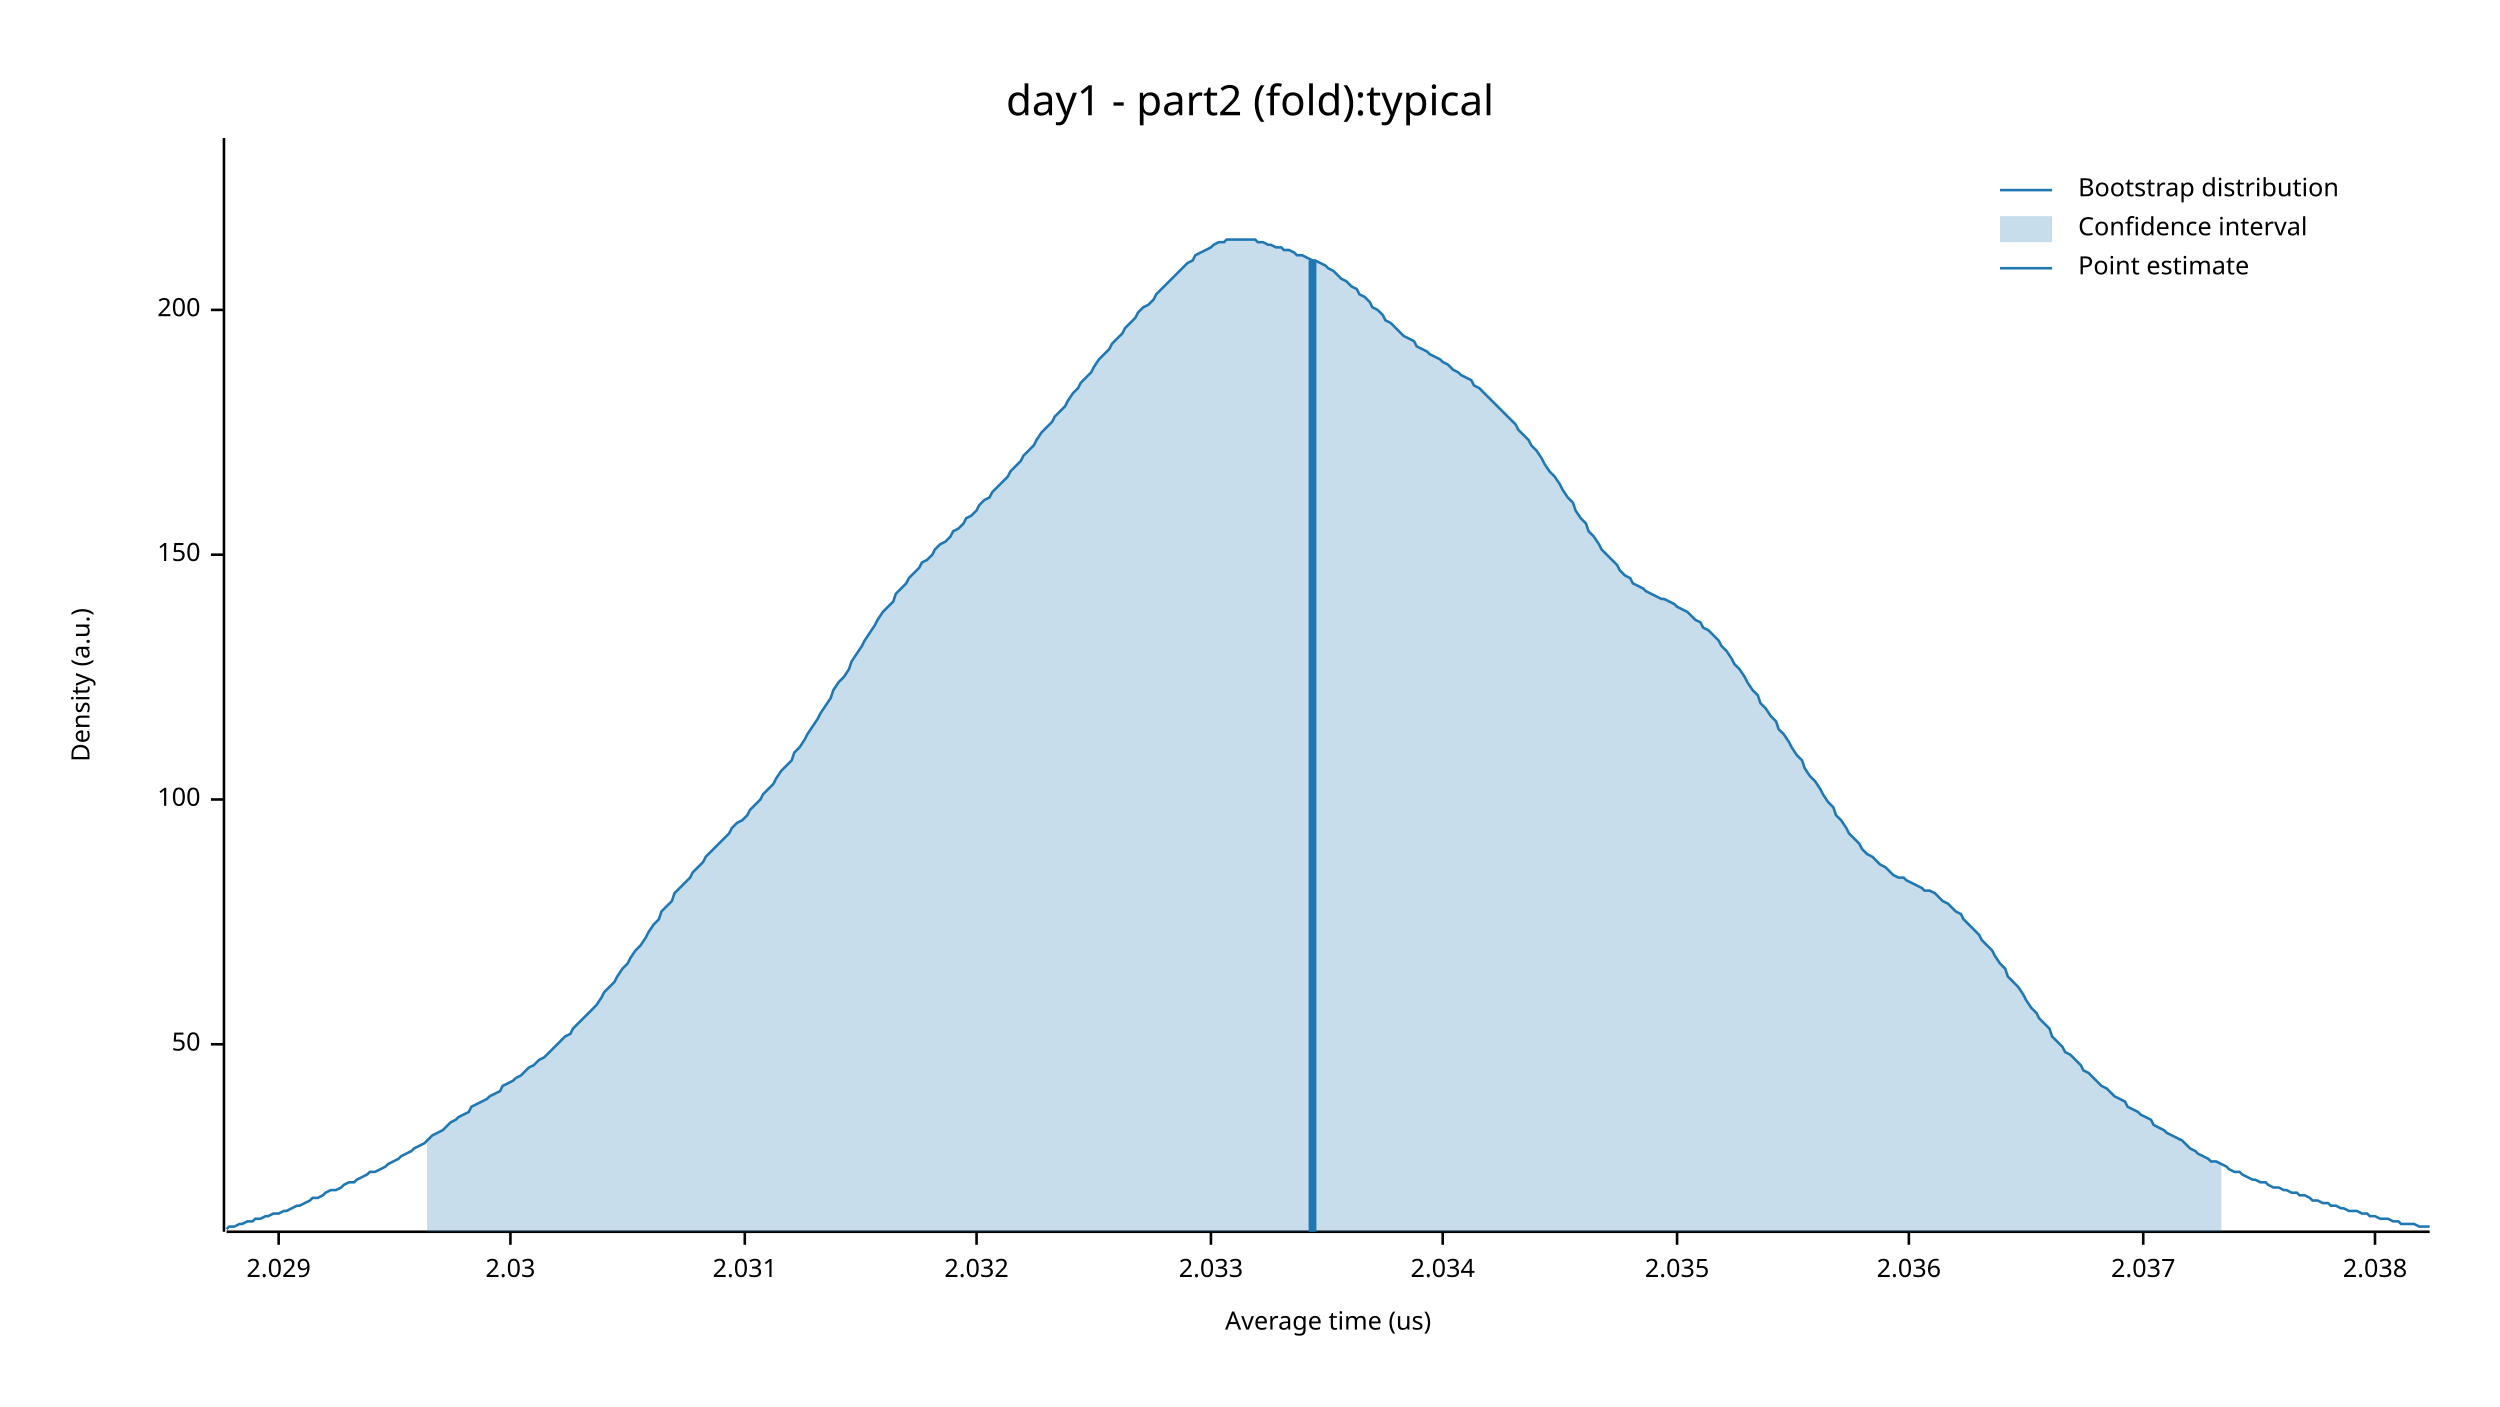
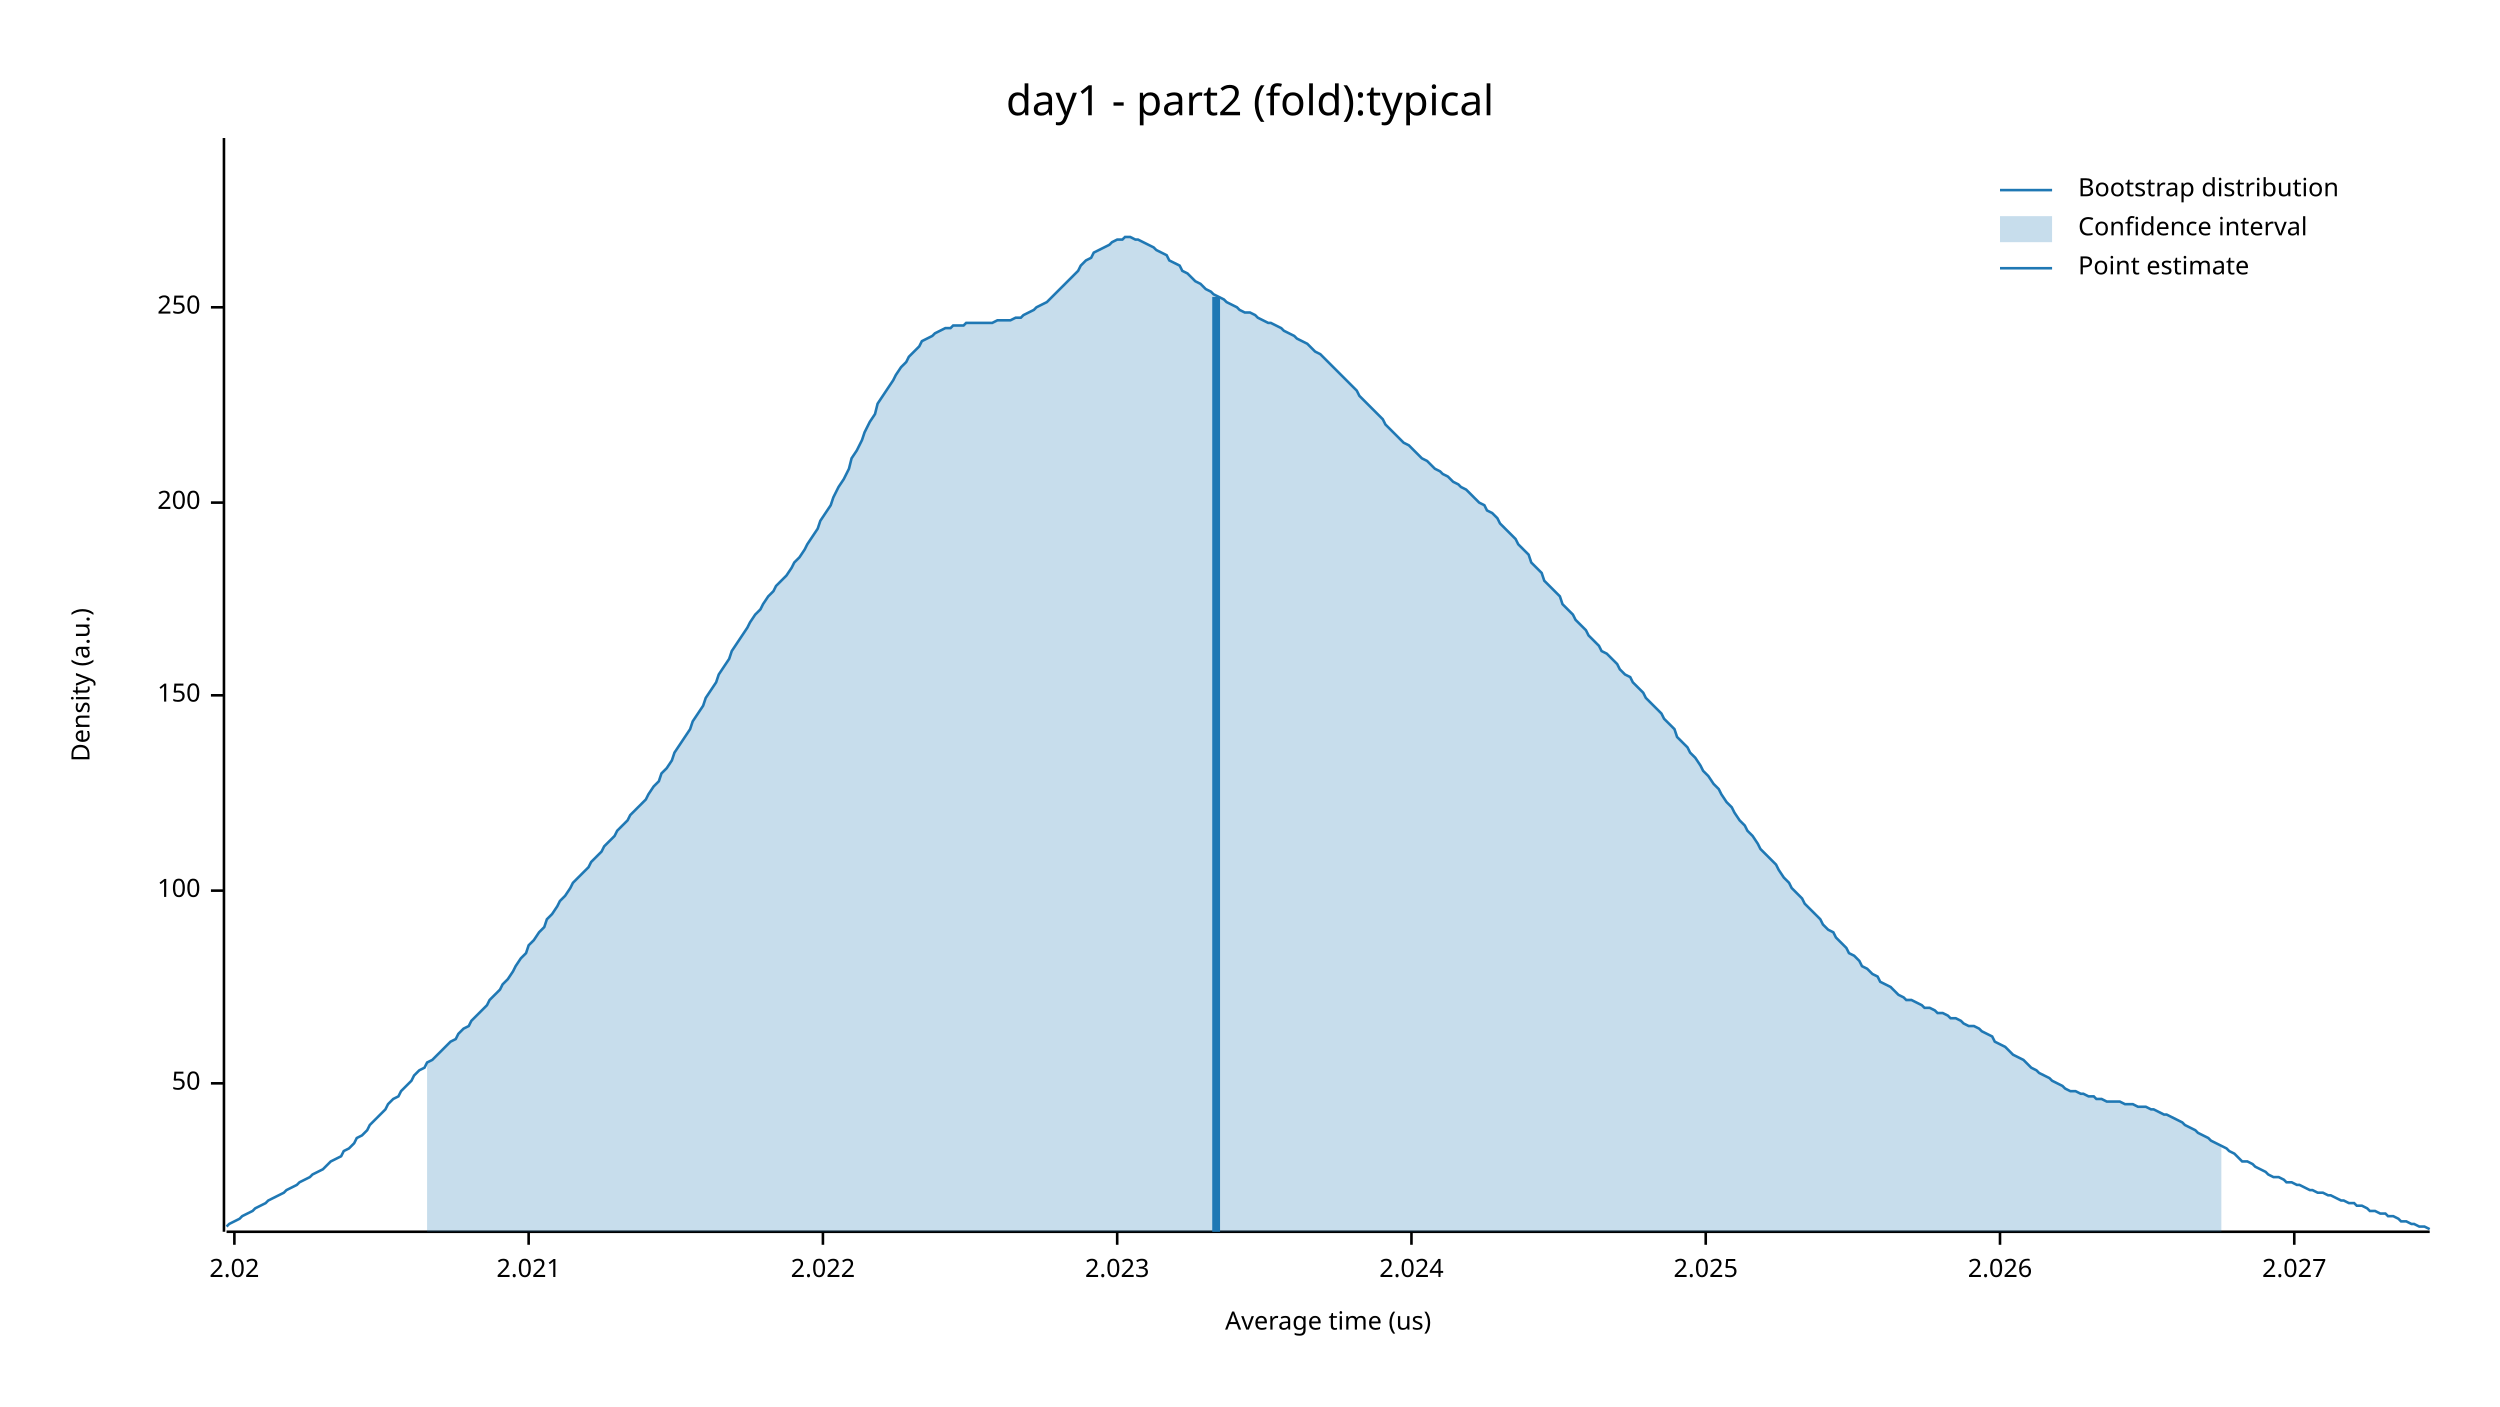
<svg xmlns="http://www.w3.org/2000/svg" width="960" height="540" viewBox="0 0 960 540">
  <text x="480" y="32" dy="0.76em" text-anchor="middle" font-family="sans-serif" font-size="16.129" opacity="1" fill="#000000">
day1 - part2 (fold):typical
</text>
  <text x="27" y="263" dy="0.76em" text-anchor="middle" font-family="sans-serif" font-size="9.677" opacity="1" fill="#000000" transform="rotate(270, 27, 263)">
Density (a.u.)
</text>
  <text x="510" y="513" dy="-0.5ex" text-anchor="middle" font-family="sans-serif" font-size="9.677" opacity="1" fill="#000000">
Average time (us)
</text>
  <polyline fill="none" opacity="1" stroke="#000000" stroke-width="1" points="86,53 86,473 " />
-   <text x="77" y="401" dy="0.5ex" text-anchor="end" font-family="sans-serif" font-size="9.677" opacity="1" fill="#000000">
+   <text x="77" y="416" dy="0.5ex" text-anchor="end" font-family="sans-serif" font-size="9.677" opacity="1" fill="#000000">
50
</text>
-   <polyline fill="none" opacity="1" stroke="#000000" stroke-width="1" points="81,401 86,401 " />
-   <text x="77" y="307" dy="0.5ex" text-anchor="end" font-family="sans-serif" font-size="9.677" opacity="1" fill="#000000">
+   <polyline fill="none" opacity="1" stroke="#000000" stroke-width="1" points="81,416 86,416 " />
+   <text x="77" y="342" dy="0.5ex" text-anchor="end" font-family="sans-serif" font-size="9.677" opacity="1" fill="#000000">
100
</text>
-   <polyline fill="none" opacity="1" stroke="#000000" stroke-width="1" points="81,307 86,307 " />
-   <text x="77" y="213" dy="0.5ex" text-anchor="end" font-family="sans-serif" font-size="9.677" opacity="1" fill="#000000">
+   <polyline fill="none" opacity="1" stroke="#000000" stroke-width="1" points="81,342 86,342 " />
+   <text x="77" y="267" dy="0.5ex" text-anchor="end" font-family="sans-serif" font-size="9.677" opacity="1" fill="#000000">
150
</text>
-   <polyline fill="none" opacity="1" stroke="#000000" stroke-width="1" points="81,213 86,213 " />
-   <text x="77" y="119" dy="0.5ex" text-anchor="end" font-family="sans-serif" font-size="9.677" opacity="1" fill="#000000">
+   <polyline fill="none" opacity="1" stroke="#000000" stroke-width="1" points="81,267 86,267 " />
+   <text x="77" y="193" dy="0.5ex" text-anchor="end" font-family="sans-serif" font-size="9.677" opacity="1" fill="#000000">
200
</text>
-   <polyline fill="none" opacity="1" stroke="#000000" stroke-width="1" points="81,119 86,119 " />
+   <polyline fill="none" opacity="1" stroke="#000000" stroke-width="1" points="81,193 86,193 " />
+   <text x="77" y="118" dy="0.5ex" text-anchor="end" font-family="sans-serif" font-size="9.677" opacity="1" fill="#000000">
+ 250
+ </text>
+   <polyline fill="none" opacity="1" stroke="#000000" stroke-width="1" points="81,118 86,118 " />
  <polyline fill="none" opacity="1" stroke="#000000" stroke-width="1" points="87,473 933,473 " />
-   <text x="107" y="483" dy="0.76em" text-anchor="middle" font-family="sans-serif" font-size="9.677" opacity="1" fill="#000000">
- 2.029
+   <text x="90" y="483" dy="0.76em" text-anchor="middle" font-family="sans-serif" font-size="9.677" opacity="1" fill="#000000">
+ 2.02
</text>
-   <polyline fill="none" opacity="1" stroke="#000000" stroke-width="1" points="107,473 107,478 " />
-   <text x="196" y="483" dy="0.76em" text-anchor="middle" font-family="sans-serif" font-size="9.677" opacity="1" fill="#000000">
- 2.03
+   <polyline fill="none" opacity="1" stroke="#000000" stroke-width="1" points="90,473 90,478 " />
+   <text x="203" y="483" dy="0.76em" text-anchor="middle" font-family="sans-serif" font-size="9.677" opacity="1" fill="#000000">
+ 2.021
</text>
-   <polyline fill="none" opacity="1" stroke="#000000" stroke-width="1" points="196,473 196,478 " />
-   <text x="286" y="483" dy="0.76em" text-anchor="middle" font-family="sans-serif" font-size="9.677" opacity="1" fill="#000000">
- 2.031
+   <polyline fill="none" opacity="1" stroke="#000000" stroke-width="1" points="203,473 203,478 " />
+   <text x="316" y="483" dy="0.76em" text-anchor="middle" font-family="sans-serif" font-size="9.677" opacity="1" fill="#000000">
+ 2.022
</text>
-   <polyline fill="none" opacity="1" stroke="#000000" stroke-width="1" points="286,473 286,478 " />
-   <text x="375" y="483" dy="0.76em" text-anchor="middle" font-family="sans-serif" font-size="9.677" opacity="1" fill="#000000">
- 2.032
+   <polyline fill="none" opacity="1" stroke="#000000" stroke-width="1" points="316,473 316,478 " />
+   <text x="429" y="483" dy="0.76em" text-anchor="middle" font-family="sans-serif" font-size="9.677" opacity="1" fill="#000000">
+ 2.023
</text>
-   <polyline fill="none" opacity="1" stroke="#000000" stroke-width="1" points="375,473 375,478 " />
-   <text x="465" y="483" dy="0.76em" text-anchor="middle" font-family="sans-serif" font-size="9.677" opacity="1" fill="#000000">
- 2.033
+   <polyline fill="none" opacity="1" stroke="#000000" stroke-width="1" points="429,473 429,478 " />
+   <text x="542" y="483" dy="0.76em" text-anchor="middle" font-family="sans-serif" font-size="9.677" opacity="1" fill="#000000">
+ 2.024
</text>
-   <polyline fill="none" opacity="1" stroke="#000000" stroke-width="1" points="465,473 465,478 " />
-   <text x="554" y="483" dy="0.76em" text-anchor="middle" font-family="sans-serif" font-size="9.677" opacity="1" fill="#000000">
- 2.034
+   <polyline fill="none" opacity="1" stroke="#000000" stroke-width="1" points="542,473 542,478 " />
+   <text x="655" y="483" dy="0.76em" text-anchor="middle" font-family="sans-serif" font-size="9.677" opacity="1" fill="#000000">
+ 2.025
</text>
-   <polyline fill="none" opacity="1" stroke="#000000" stroke-width="1" points="554,473 554,478 " />
-   <text x="644" y="483" dy="0.76em" text-anchor="middle" font-family="sans-serif" font-size="9.677" opacity="1" fill="#000000">
- 2.035
+   <polyline fill="none" opacity="1" stroke="#000000" stroke-width="1" points="655,473 655,478 " />
+   <text x="768" y="483" dy="0.76em" text-anchor="middle" font-family="sans-serif" font-size="9.677" opacity="1" fill="#000000">
+ 2.026
</text>
-   <polyline fill="none" opacity="1" stroke="#000000" stroke-width="1" points="644,473 644,478 " />
-   <text x="733" y="483" dy="0.76em" text-anchor="middle" font-family="sans-serif" font-size="9.677" opacity="1" fill="#000000">
- 2.036
+   <polyline fill="none" opacity="1" stroke="#000000" stroke-width="1" points="768,473 768,478 " />
+   <text x="881" y="483" dy="0.76em" text-anchor="middle" font-family="sans-serif" font-size="9.677" opacity="1" fill="#000000">
+ 2.027
</text>
-   <polyline fill="none" opacity="1" stroke="#000000" stroke-width="1" points="733,473 733,478 " />
-   <text x="823" y="483" dy="0.76em" text-anchor="middle" font-family="sans-serif" font-size="9.677" opacity="1" fill="#000000">
- 2.037
- </text>
-   <polyline fill="none" opacity="1" stroke="#000000" stroke-width="1" points="823,473 823,478 " />
-   <text x="912" y="483" dy="0.76em" text-anchor="middle" font-family="sans-serif" font-size="9.677" opacity="1" fill="#000000">
- 2.038
- </text>
-   <polyline fill="none" opacity="1" stroke="#000000" stroke-width="1" points="912,473 912,478 " />
-   <polyline fill="none" opacity="1" stroke="#1F78B4" stroke-width="1" points="87,472 88,471 90,471 92,470 93,470 95,469 97,469 98,468 100,468 102,467 103,467 105,466 107,466 109,465 110,465 112,464 114,463 115,463 117,462 119,461 120,460 122,460 124,459 125,458 127,457 129,457 131,456 132,455 134,454 136,454 137,453 139,452 141,451 142,450 144,450 146,449 148,448 149,447 151,446 153,445 154,444 156,443 158,442 159,441 161,440 163,439 164,438 166,436 168,435 170,434 171,433 173,431 175,430 176,429 178,428 180,427 181,425 183,424 185,423 187,422 188,421 190,420 192,419 193,417 195,416 197,415 198,414 200,413 202,411 203,410 205,409 207,407 209,406 210,405 212,403 214,401 215,400 217,398 219,397 220,395 222,393 224,391 226,389 227,388 229,386 231,383 232,381 234,379 236,377 237,375 239,372 241,370 242,368 244,365 246,363 248,360 249,358 251,355 253,353 254,350 256,348 258,346 259,343 261,341 263,339 265,337 266,335 268,333 270,331 271,329 273,327 275,325 276,324 278,322 280,320 281,318 283,316 285,315 287,313 288,311 290,309 292,307 293,305 295,303 297,301 298,299 300,296 302,294 304,292 305,289 307,287 309,284 310,282 312,279 314,276 315,274 317,271 319,268 320,265 322,262 324,260 326,257 327,254 329,251 331,248 332,246 334,243 336,240 337,238 339,235 341,233 343,231 344,228 346,226 348,224 349,222 351,220 353,218 354,216 356,215 358,213 359,211 361,209 363,208 365,206 366,204 368,203 370,201 371,199 373,198 375,196 376,194 378,192 380,191 381,189 383,187 385,185 387,183 388,181 390,179 392,177 393,175 395,173 397,171 398,169 400,166 402,164 404,162 405,160 407,158 409,156 410,154 412,151 414,149 415,147 417,145 419,143 420,141 422,138 424,136 426,134 427,132 429,130 431,128 432,126 434,124 436,122 437,120 439,118 441,117 443,115 444,113 446,111 448,109 449,108 451,106 453,104 454,103 456,101 458,100 459,98 461,97 463,96 465,95 466,94 468,93 470,93 471,92 473,92 475,92 476,92 478,92 480,92 482,92 483,93 485,93 487,94 488,94 490,95 492,95 493,96 495,96 497,97 498,98 500,98 502,99 504,100 505,100 507,101 509,102 510,103 512,104 514,106 515,107 517,108 519,110 521,111 522,113 524,114 526,116 527,118 529,119 531,121 532,123 534,124 536,126 537,127 539,129 541,130 543,131 544,133 546,134 548,135 549,136 551,137 553,138 554,139 556,140 558,142 560,143 561,144 563,145 565,146 566,148 568,149 570,151 571,152 573,154 575,156 576,157 578,159 580,161 582,163 583,165 585,167 587,169 588,171 590,173 592,176 593,178 595,181 597,183 599,186 600,188 602,191 604,193 605,196 607,199 609,201 610,204 612,206 614,209 615,211 617,213 619,215 621,217 622,219 624,221 626,222 627,224 629,225 631,226 632,227 634,228 636,229 638,230 639,230 641,231 643,232 644,233 646,234 648,235 649,236 651,238 653,239 654,241 656,242 658,244 660,246 661,248 663,250 665,253 666,255 668,257 670,260 671,262 673,265 675,267 676,270 678,272 680,275 682,277 683,280 685,282 687,285 688,287 690,290 692,292 693,295 695,298 697,300 699,303 700,305 702,308 704,310 705,313 707,315 709,318 710,320 712,322 714,324 715,326 717,328 719,329 721,331 722,332 724,333 726,335 727,336 729,337 731,337 732,338 734,339 736,340 738,341 739,342 741,342 743,343 744,344 746,346 748,347 749,348 751,350 753,351 754,353 756,355 758,357 760,359 761,361 763,363 765,365 766,367 768,370 770,372 771,375 773,377 775,379 777,382 778,384 780,387 782,389 783,391 785,393 787,395 788,398 790,400 792,402 793,404 795,405 797,407 799,409 800,411 802,412 804,414 805,415 807,417 809,418 810,419 812,421 814,422 816,423 817,425 819,426 821,427 822,428 824,429 826,430 827,432 829,433 831,434 832,435 834,436 836,437 838,438 839,439 841,441 843,442 844,443 846,444 848,445 849,446 851,446 853,447 855,448 856,449 858,450 860,450 861,451 863,452 865,453 866,453 868,454 870,454 871,455 873,456 875,456 877,457 878,457 880,458 882,458 883,459 885,459 887,460 888,461 890,461 892,462 894,462 895,463 897,463 899,464 900,464 902,465 904,465 905,465 907,466 909,466 910,467 912,467 914,468 916,468 917,468 919,469 921,469 922,470 924,470 926,470 927,470 929,471 931,471 933,471 " />
-   <polygon opacity="0.25" fill="#1F78B4" points="164,438 166,436 168,435 170,434 171,433 173,431 175,430 176,429 178,428 180,427 181,425 183,424 185,423 187,422 188,421 190,420 192,419 193,417 195,416 197,415 198,414 200,413 202,411 203,410 205,409 207,407 209,406 210,405 212,403 214,401 215,400 217,398 219,397 220,395 222,393 224,391 226,389 227,388 229,386 231,383 232,381 234,379 236,377 237,375 239,372 241,370 242,368 244,365 246,363 248,360 249,358 251,355 253,353 254,350 256,348 258,346 259,343 261,341 263,339 265,337 266,335 268,333 270,331 271,329 273,327 275,325 276,324 278,322 280,320 281,318 283,316 285,315 287,313 288,311 290,309 292,307 293,305 295,303 297,301 298,299 300,296 302,294 304,292 305,289 307,287 309,284 310,282 312,279 314,276 315,274 317,271 319,268 320,265 322,262 324,260 326,257 327,254 329,251 331,248 332,246 334,243 336,240 337,238 339,235 341,233 343,231 344,228 346,226 348,224 349,222 351,220 353,218 354,216 356,215 358,213 359,211 361,209 363,208 365,206 366,204 368,203 370,201 371,199 373,198 375,196 376,194 378,192 380,191 381,189 383,187 385,185 387,183 388,181 390,179 392,177 393,175 395,173 397,171 398,169 400,166 402,164 404,162 405,160 407,158 409,156 410,154 412,151 414,149 415,147 417,145 419,143 420,141 422,138 424,136 426,134 427,132 429,130 431,128 432,126 434,124 436,122 437,120 439,118 441,117 443,115 444,113 446,111 448,109 449,108 451,106 453,104 454,103 456,101 458,100 459,98 461,97 463,96 465,95 466,94 468,93 470,93 471,92 473,92 475,92 476,92 478,92 480,92 482,92 483,93 485,93 487,94 488,94 490,95 492,95 493,96 495,96 497,97 498,98 500,98 502,99 504,100 505,100 507,101 509,102 510,103 512,104 514,106 515,107 517,108 519,110 521,111 522,113 524,114 526,116 527,118 529,119 531,121 532,123 534,124 536,126 537,127 539,129 541,130 543,131 544,133 546,134 548,135 549,136 551,137 553,138 554,139 556,140 558,142 560,143 561,144 563,145 565,146 566,148 568,149 570,151 571,152 573,154 575,156 576,157 578,159 580,161 582,163 583,165 585,167 587,169 588,171 590,173 592,176 593,178 595,181 597,183 599,186 600,188 602,191 604,193 605,196 607,199 609,201 610,204 612,206 614,209 615,211 617,213 619,215 621,217 622,219 624,221 626,222 627,224 629,225 631,226 632,227 634,228 636,229 638,230 639,230 641,231 643,232 644,233 646,234 648,235 649,236 651,238 653,239 654,241 656,242 658,244 660,246 661,248 663,250 665,253 666,255 668,257 670,260 671,262 673,265 675,267 676,270 678,272 680,275 682,277 683,280 685,282 687,285 688,287 690,290 692,292 693,295 695,298 697,300 699,303 700,305 702,308 704,310 705,313 707,315 709,318 710,320 712,322 714,324 715,326 717,328 719,329 721,331 722,332 724,333 726,335 727,336 729,337 731,337 732,338 734,339 736,340 738,341 739,342 741,342 743,343 744,344 746,346 748,347 749,348 751,350 753,351 754,353 756,355 758,357 760,359 761,361 763,363 765,365 766,367 768,370 770,372 771,375 773,377 775,379 777,382 778,384 780,387 782,389 783,391 785,393 787,395 788,398 790,400 792,402 793,404 795,405 797,407 799,409 800,411 802,412 804,414 805,415 807,417 809,418 810,419 812,421 814,422 816,423 817,425 819,426 821,427 822,428 824,429 826,430 827,432 829,433 831,434 832,435 834,436 836,437 838,438 839,439 841,441 843,442 844,443 846,444 848,445 849,446 851,446 853,447 853,473 164,473 " />
-   <polyline fill="none" opacity="1" stroke="#1F78B4" stroke-width="3" points="504,473 504,100 " />
+   <polyline fill="none" opacity="1" stroke="#000000" stroke-width="1" points="881,473 881,478 " />
+   <polyline fill="none" opacity="1" stroke="#1F78B4" stroke-width="1" points="87,471 88,470 90,469 92,468 93,467 95,466 97,465 98,464 100,463 102,462 103,461 105,460 107,459 109,458 110,457 112,456 114,455 115,454 117,453 119,452 120,451 122,450 124,449 125,448 127,446 129,445 131,444 132,442 134,441 136,439 137,437 139,436 141,434 142,432 144,430 146,428 148,426 149,424 151,422 153,421 154,419 156,417 158,415 159,413 161,411 163,410 164,408 166,407 168,405 170,403 171,402 173,400 175,399 176,397 178,395 180,394 181,392 183,390 185,388 187,386 188,384 190,382 192,380 193,378 195,376 197,373 198,371 200,368 202,366 203,363 205,361 207,358 209,356 210,353 212,351 214,348 215,346 217,344 219,341 220,339 222,337 224,335 226,333 227,331 229,329 231,327 232,325 234,323 236,321 237,319 239,317 241,315 242,313 244,311 246,309 248,307 249,305 251,302 253,300 254,297 256,295 258,292 259,289 261,286 263,283 265,280 266,277 268,274 270,271 271,268 273,265 275,262 276,259 278,256 280,253 281,250 283,247 285,244 287,241 288,239 290,236 292,234 293,232 295,229 297,227 298,225 300,223 302,221 304,218 305,216 307,214 309,211 310,209 312,206 314,203 315,200 317,197 319,194 320,191 322,187 324,184 326,180 327,176 329,173 331,169 332,166 334,162 336,159 337,155 339,152 341,149 343,146 344,144 346,141 348,139 349,137 351,135 353,133 354,131 356,130 358,129 359,128 361,127 363,126 365,126 366,125 368,125 370,125 371,124 373,124 375,124 376,124 378,124 380,124 381,124 383,123 385,123 387,123 388,123 390,122 392,122 393,121 395,120 397,119 398,118 400,117 402,116 404,114 405,113 407,111 409,109 410,108 412,106 414,104 415,102 417,100 419,99 420,97 422,96 424,95 426,94 427,93 429,92 431,92 432,91 434,91 436,92 437,92 439,93 441,94 443,95 444,96 446,97 448,98 449,100 451,101 453,102 454,104 456,105 458,107 459,108 461,109 463,111 465,112 466,113 468,114 470,115 471,116 473,117 475,118 476,119 478,120 480,120 482,121 483,122 485,123 487,124 488,124 490,125 492,126 493,127 495,128 497,129 498,130 500,131 502,132 504,134 505,135 507,136 509,138 510,139 512,141 514,143 515,144 517,146 519,148 521,150 522,152 524,154 526,156 527,157 529,159 531,161 532,163 534,165 536,167 537,168 539,170 541,171 543,173 544,174 546,176 548,177 549,178 551,180 553,181 554,182 556,183 558,185 560,186 561,187 563,188 565,190 566,191 568,193 570,194 571,196 573,197 575,199 576,201 578,203 580,205 582,207 583,209 585,211 587,213 588,216 590,218 592,220 593,223 595,225 597,227 599,229 600,232 602,234 604,236 605,238 607,240 609,242 610,244 612,246 614,248 615,250 617,251 619,253 621,255 622,257 624,259 626,260 627,262 629,264 631,266 632,268 634,270 636,272 638,274 639,276 641,278 643,280 644,283 646,285 648,287 649,289 651,291 653,294 654,296 656,298 658,301 660,303 661,305 663,308 665,310 666,312 668,315 670,317 671,319 673,321 675,324 676,326 678,328 680,330 682,332 683,334 685,337 687,339 688,341 690,343 692,345 693,347 695,349 697,351 699,353 700,355 702,357 704,358 705,360 707,362 709,364 710,366 712,367 714,369 715,371 717,372 719,374 721,375 722,377 724,378 726,379 727,380 729,382 731,383 732,384 734,384 736,385 738,386 739,387 741,387 743,388 744,389 746,389 748,390 749,391 751,391 753,392 754,393 756,394 758,394 760,395 761,396 763,397 765,398 766,400 768,401 770,402 771,403 773,405 775,406 777,407 778,408 780,410 782,411 783,412 785,413 787,414 788,415 790,416 792,417 793,418 795,419 797,419 799,420 800,420 802,421 804,421 805,422 807,422 809,423 810,423 812,423 814,423 816,424 817,424 819,424 821,425 822,425 824,425 826,426 827,426 829,427 831,428 832,428 834,429 836,430 838,431 839,432 841,433 843,434 844,435 846,436 848,437 849,438 851,439 853,440 855,441 856,442 858,443 860,445 861,446 863,446 865,447 866,448 868,449 870,450 871,451 873,452 875,452 877,453 878,454 880,454 882,455 883,455 885,456 887,457 888,457 890,458 892,458 894,459 895,459 897,460 899,461 900,461 902,462 904,462 905,463 907,463 909,464 910,465 912,465 914,466 916,466 917,467 919,467 921,468 922,469 924,469 926,470 927,470 929,471 931,471 933,472 " />
+   <polygon opacity="0.25" fill="#1F78B4" points="164,408 166,407 168,405 170,403 171,402 173,400 175,399 176,397 178,395 180,394 181,392 183,390 185,388 187,386 188,384 190,382 192,380 193,378 195,376 197,373 198,371 200,368 202,366 203,363 205,361 207,358 209,356 210,353 212,351 214,348 215,346 217,344 219,341 220,339 222,337 224,335 226,333 227,331 229,329 231,327 232,325 234,323 236,321 237,319 239,317 241,315 242,313 244,311 246,309 248,307 249,305 251,302 253,300 254,297 256,295 258,292 259,289 261,286 263,283 265,280 266,277 268,274 270,271 271,268 273,265 275,262 276,259 278,256 280,253 281,250 283,247 285,244 287,241 288,239 290,236 292,234 293,232 295,229 297,227 298,225 300,223 302,221 304,218 305,216 307,214 309,211 310,209 312,206 314,203 315,200 317,197 319,194 320,191 322,187 324,184 326,180 327,176 329,173 331,169 332,166 334,162 336,159 337,155 339,152 341,149 343,146 344,144 346,141 348,139 349,137 351,135 353,133 354,131 356,130 358,129 359,128 361,127 363,126 365,126 366,125 368,125 370,125 371,124 373,124 375,124 376,124 378,124 380,124 381,124 383,123 385,123 387,123 388,123 390,122 392,122 393,121 395,120 397,119 398,118 400,117 402,116 404,114 405,113 407,111 409,109 410,108 412,106 414,104 415,102 417,100 419,99 420,97 422,96 424,95 426,94 427,93 429,92 431,92 432,91 434,91 436,92 437,92 439,93 441,94 443,95 444,96 446,97 448,98 449,100 451,101 453,102 454,104 456,105 458,107 459,108 461,109 463,111 465,112 466,113 468,114 470,115 471,116 473,117 475,118 476,119 478,120 480,120 482,121 483,122 485,123 487,124 488,124 490,125 492,126 493,127 495,128 497,129 498,130 500,131 502,132 504,134 505,135 507,136 509,138 510,139 512,141 514,143 515,144 517,146 519,148 521,150 522,152 524,154 526,156 527,157 529,159 531,161 532,163 534,165 536,167 537,168 539,170 541,171 543,173 544,174 546,176 548,177 549,178 551,180 553,181 554,182 556,183 558,185 560,186 561,187 563,188 565,190 566,191 568,193 570,194 571,196 573,197 575,199 576,201 578,203 580,205 582,207 583,209 585,211 587,213 588,216 590,218 592,220 593,223 595,225 597,227 599,229 600,232 602,234 604,236 605,238 607,240 609,242 610,244 612,246 614,248 615,250 617,251 619,253 621,255 622,257 624,259 626,260 627,262 629,264 631,266 632,268 634,270 636,272 638,274 639,276 641,278 643,280 644,283 646,285 648,287 649,289 651,291 653,294 654,296 656,298 658,301 660,303 661,305 663,308 665,310 666,312 668,315 670,317 671,319 673,321 675,324 676,326 678,328 680,330 682,332 683,334 685,337 687,339 688,341 690,343 692,345 693,347 695,349 697,351 699,353 700,355 702,357 704,358 705,360 707,362 709,364 710,366 712,367 714,369 715,371 717,372 719,374 721,375 722,377 724,378 726,379 727,380 729,382 731,383 732,384 734,384 736,385 738,386 739,387 741,387 743,388 744,389 746,389 748,390 749,391 751,391 753,392 754,393 756,394 758,394 760,395 761,396 763,397 765,398 766,400 768,401 770,402 771,403 773,405 775,406 777,407 778,408 780,410 782,411 783,412 785,413 787,414 788,415 790,416 792,417 793,418 795,419 797,419 799,420 800,420 802,421 804,421 805,422 807,422 809,423 810,423 812,423 814,423 816,424 817,424 819,424 821,425 822,425 824,425 826,426 827,426 829,427 831,428 832,428 834,429 836,430 838,431 839,432 841,433 843,434 844,435 846,436 848,437 849,438 851,439 853,440 853,473 164,473 " />
+   <polyline fill="none" opacity="1" stroke="#1F78B4" stroke-width="3" points="467,473 467,114 " />
  <text x="798" y="68" dy="0.76em" text-anchor="start" font-family="sans-serif" font-size="9.677" opacity="1" fill="#000000">
Bootstrap distribution
</text>
  <text x="798" y="83" dy="0.76em" text-anchor="start" font-family="sans-serif" font-size="9.677" opacity="1" fill="#000000">
Confidence interval
</text>
  <text x="798" y="98" dy="0.76em" text-anchor="start" font-family="sans-serif" font-size="9.677" opacity="1" fill="#000000">
Point estimate
</text>
  <polyline fill="none" opacity="1" stroke="#1F78B4" stroke-width="1" points="768,73 788,73 " />
  <rect x="768" y="83" width="20" height="10" opacity="0.25" fill="#1F78B4" stroke="none" />
  <polyline fill="none" opacity="1" stroke="#1F78B4" stroke-width="1" points="768,103 788,103 " />
</svg>
